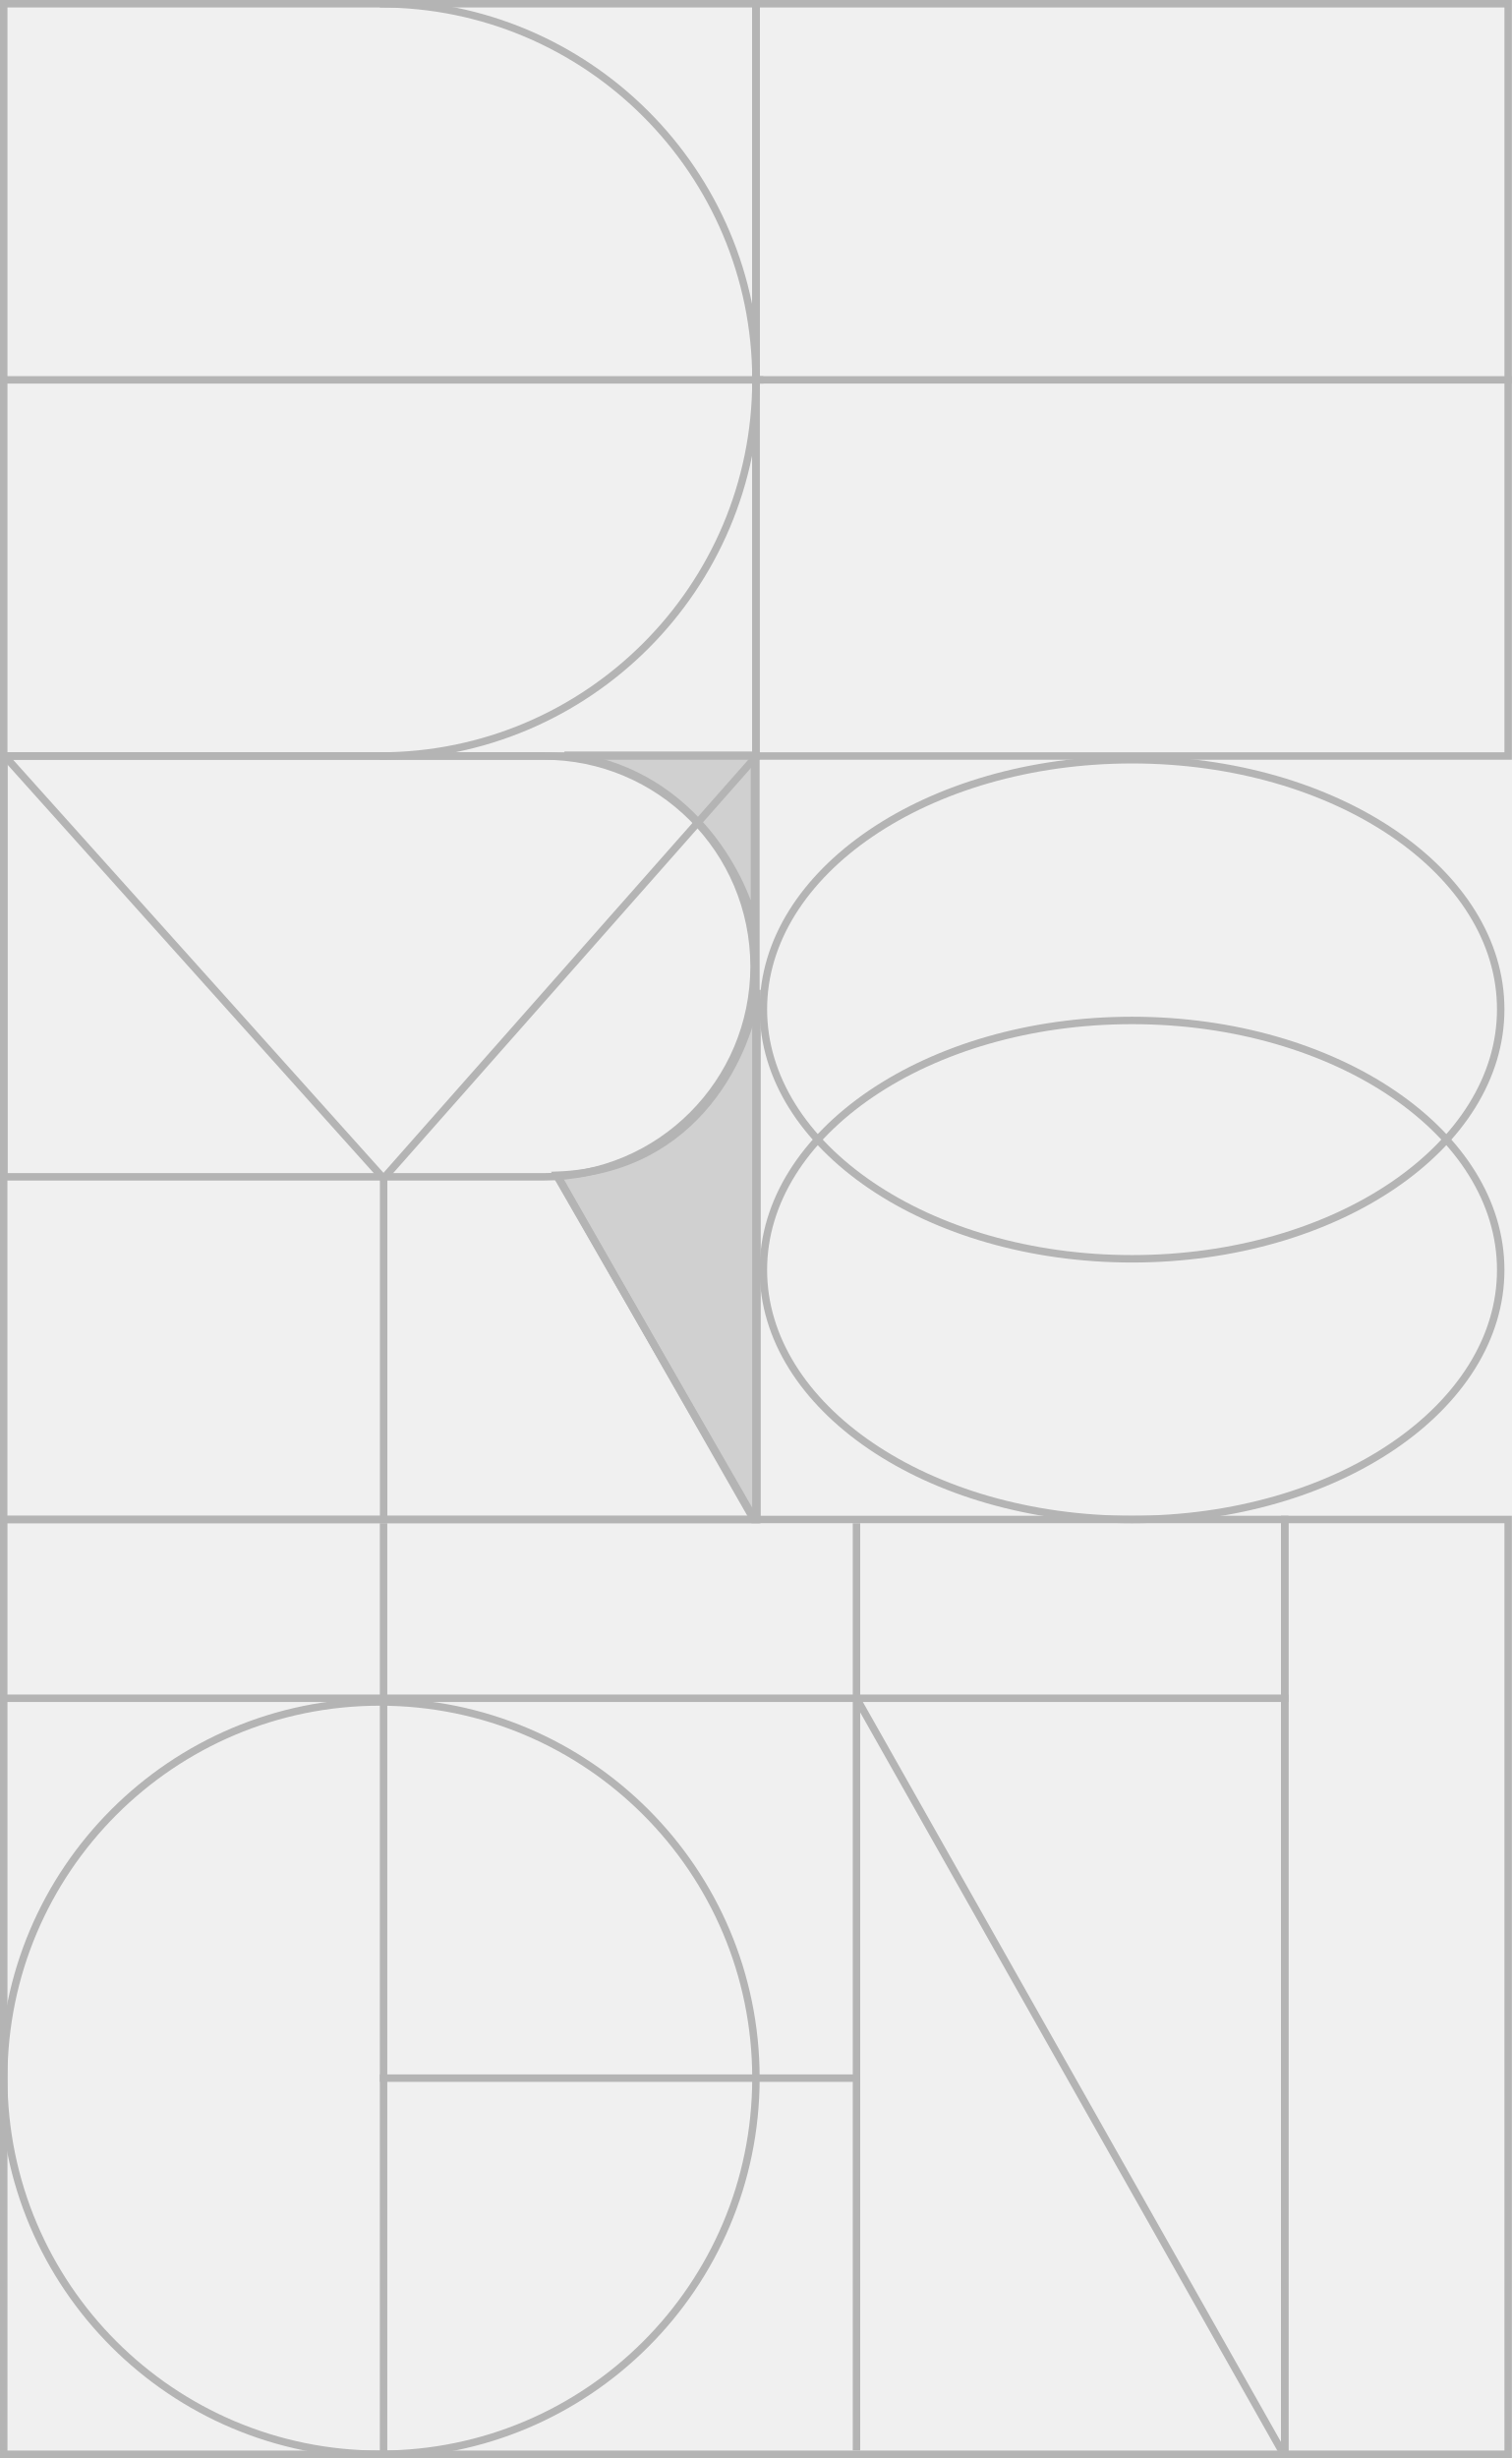
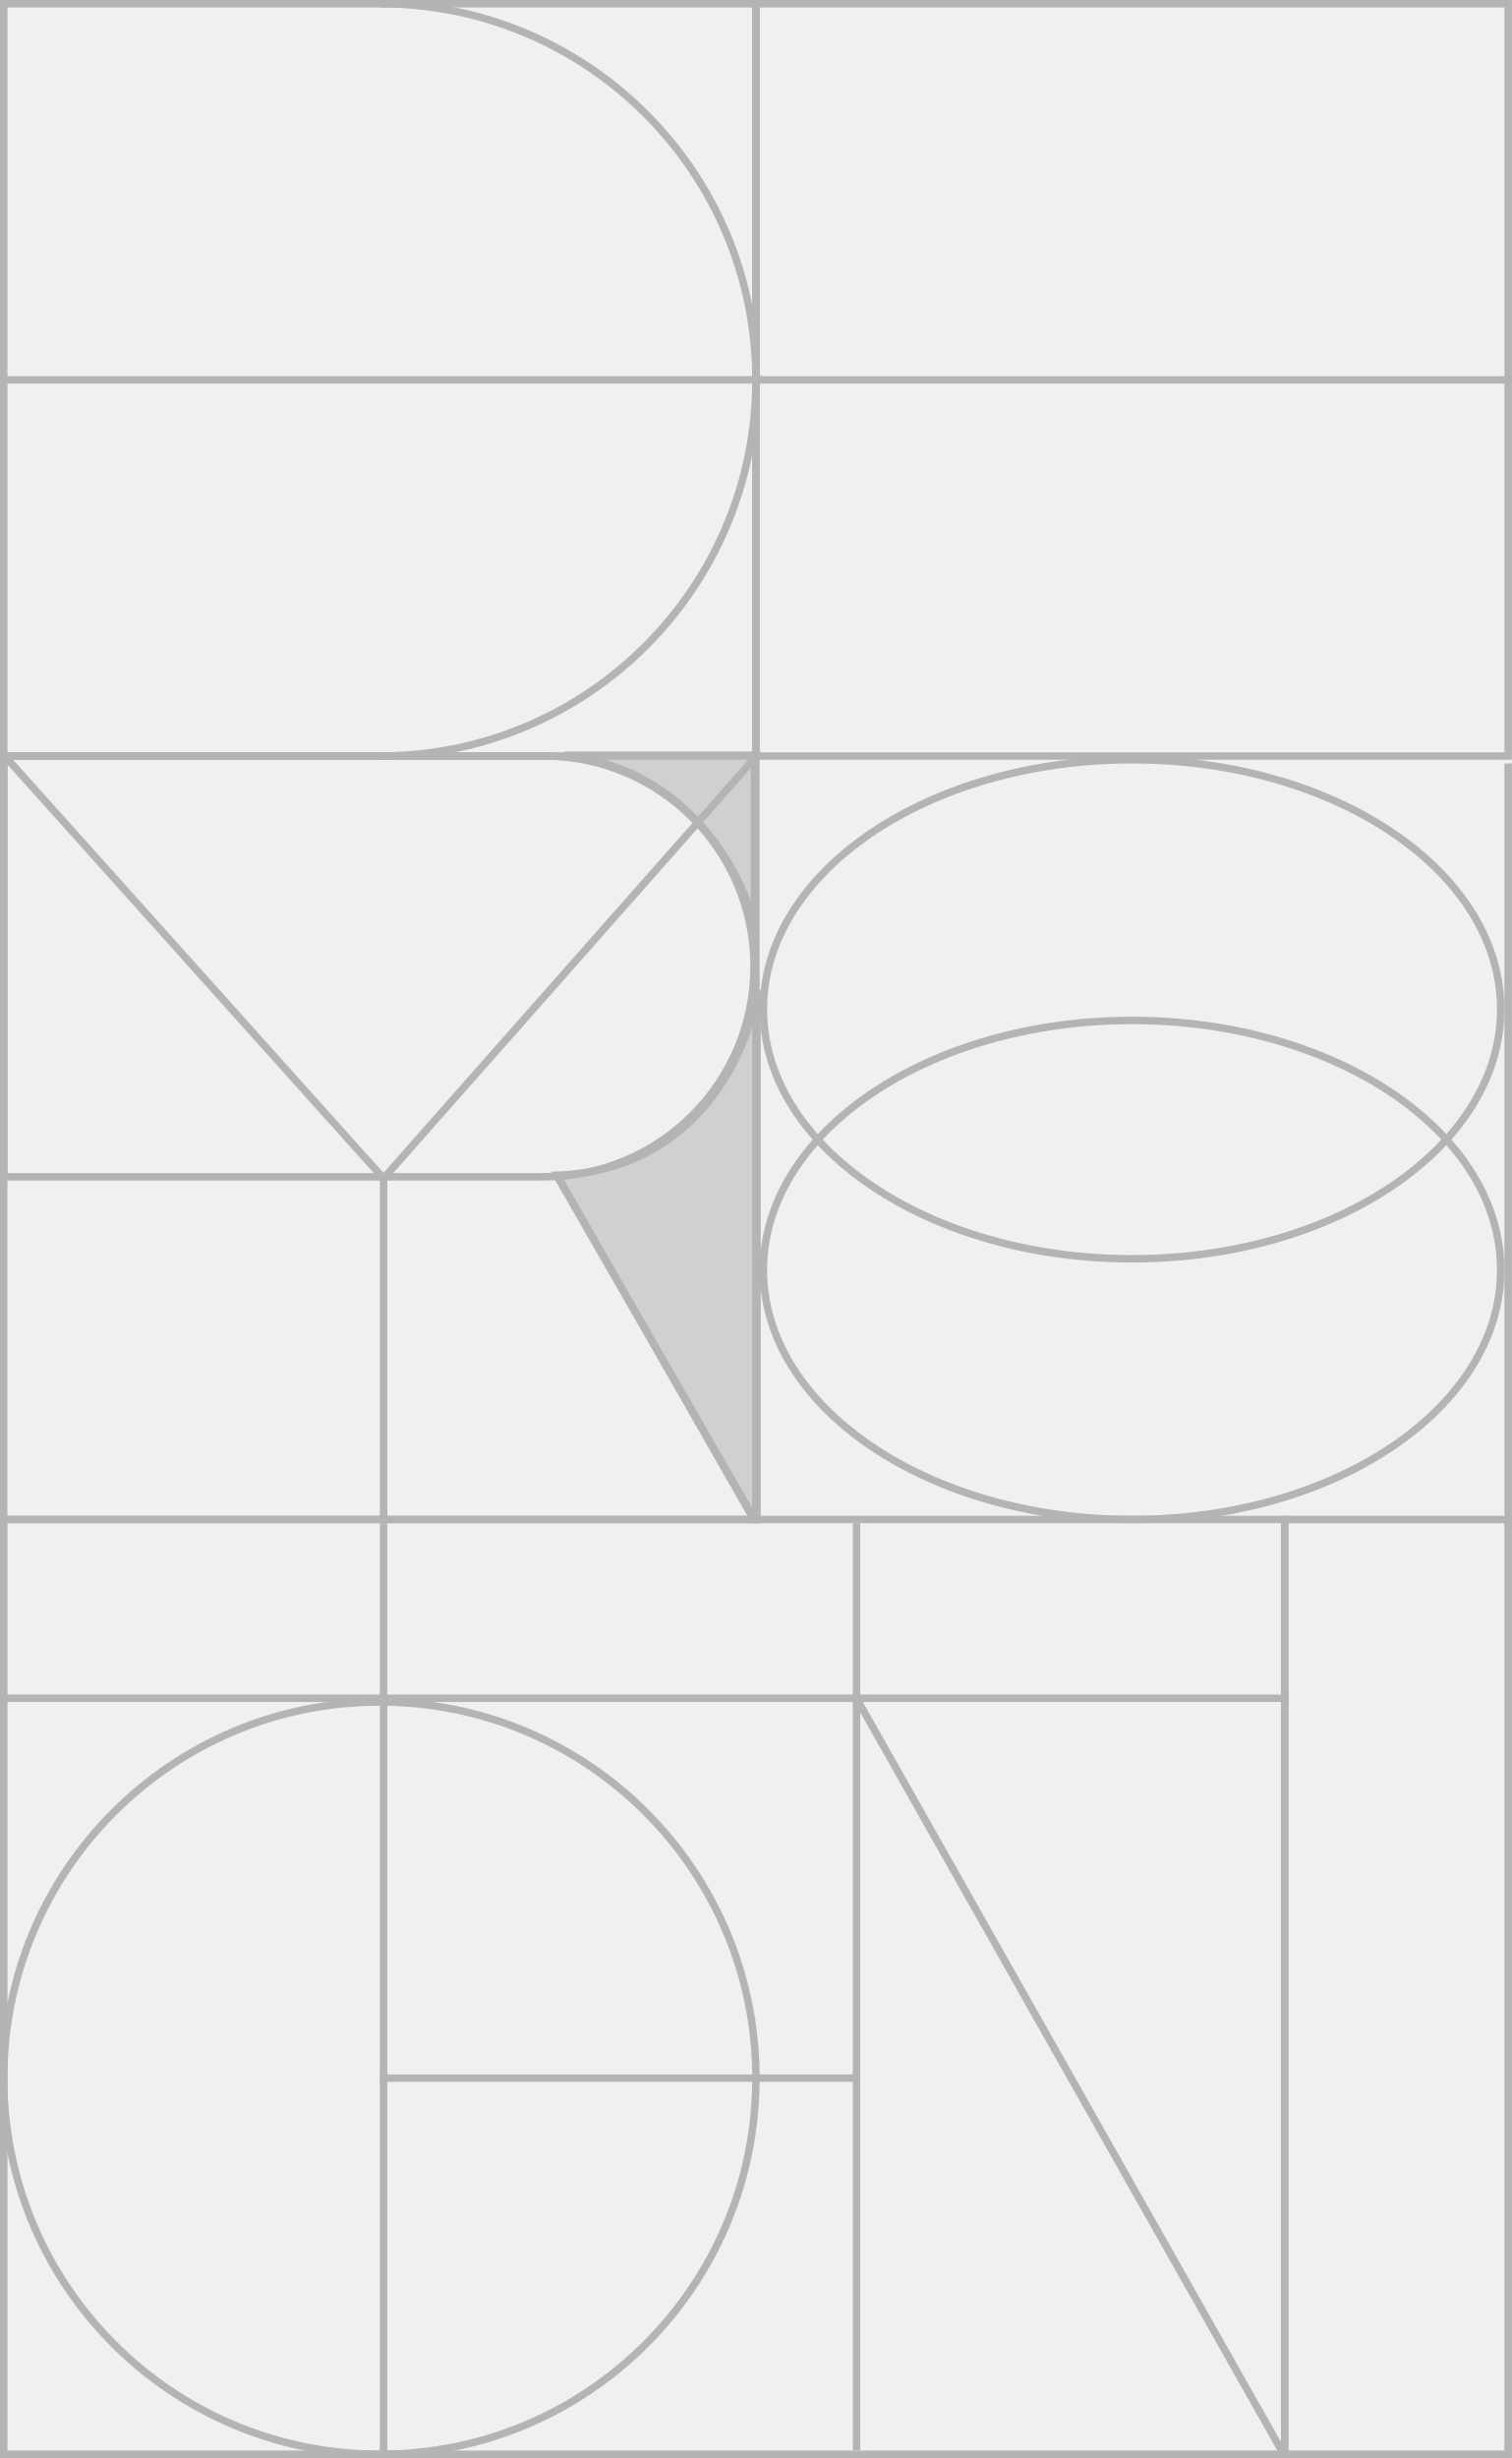
<svg xmlns="http://www.w3.org/2000/svg" width="406" height="660" viewBox="0 0 406 660" fill="none">
  <g clip-path="url(#clip0_581_977)">
    <path d="M203 102V1" stroke="#B4B4B4" stroke-width="2" stroke-linejoin="round" />
    <path d="M406 102L203 102" stroke="#B4B4B4" stroke-width="2" stroke-linejoin="round" />
    <path d="M202.408 408L149.637 315.567C187.632 314.145 201.235 281.794 203.287 265.796V408H202.408Z" fill="#D0D0D0" stroke="#B4B4B4" stroke-width="2" />
    <path d="M202.597 202.792H151.585C184.786 206.365 199.427 234.653 202.597 248.35V202.792Z" fill="#D0D0D0" stroke="#B4B4B4" stroke-width="2" />
    <path d="M1.039 203H146.001C177.204 203 202.498 228.295 202.498 259.497C202.498 290.699 177.204 315.994 146.001 315.994H1.039V203Z" stroke="#B4B4B4" stroke-width="2" />
    <path d="M0.99 408V202.688" stroke="#B4B4B4" stroke-width="2" stroke-linejoin="round" />
    <path d="M149.623 315.868L202.597 407.863" stroke="#B4B4B4" stroke-width="2" stroke-linejoin="round" />
    <path d="M0 408L203.97 408" stroke="#B4B4B4" stroke-width="2" />
    <path d="M103.021 316.543L103.021 407.977" stroke="#B4B4B4" stroke-width="2" />
    <path d="M102.927 316.488L202.989 203.188" stroke="#B4B4B4" stroke-width="2" />
    <path d="M0.998 202.692L103.022 316.456" stroke="#B4B4B4" stroke-width="2" />
    <path d="M202.989 407.166V203.784" stroke="#B4B4B4" stroke-width="2" />
    <circle cx="102" cy="558" r="101" stroke="#B4B4B4" stroke-width="2" />
    <path d="M403 271C403 289.349 392.064 306.074 374.148 318.256C356.238 330.435 331.44 338 304 338C276.56 338 251.761 330.435 233.852 318.256C215.936 306.074 205 289.349 205 271C205 252.651 215.936 235.926 233.852 223.744C251.761 211.565 276.56 204 304 204C331.44 204 356.238 211.565 374.148 223.744C392.064 235.926 403 252.651 403 271Z" stroke="#B4B4B4" stroke-width="2" />
    <path d="M403 341C403 359.349 392.064 376.074 374.148 388.256C356.238 400.435 331.44 408 304 408C276.56 408 251.761 400.435 233.852 388.256C215.936 376.074 205 359.349 205 341C205 322.651 215.936 305.926 233.852 293.744C251.761 281.565 276.56 274 304 274C331.44 274 356.238 281.565 374.148 293.744C392.064 305.926 403 322.651 403 341Z" stroke="#B4B4B4" stroke-width="2" />
    <rect x="1" y="408" width="344" height="251" stroke="#B4B4B4" stroke-width="2" />
    <path d="M230 409V456M230 658V456M230 456L345 659.5" stroke="#B4B4B4" stroke-width="2" />
    <path d="M346 456L1 456" stroke="#B4B4B4" stroke-width="2" />
    <path d="M230 558L102 558" stroke="#B4B4B4" stroke-width="2" />
    <path d="M103 409V660" stroke="#B4B4B4" stroke-width="2" />
    <rect x="203" y="1" width="202" height="202" stroke="#B4B4B4" stroke-width="2" />
    <rect x="345" y="408" width="60" height="251" stroke="#B4B4B4" stroke-width="2" />
    <rect x="1" y="1" width="202" height="202" stroke="#B4B4B4" stroke-width="2" />
    <path fill-rule="evenodd" clip-rule="evenodd" d="M102 204C158.333 204 204 158.333 204 102C204 45.667 158.333 0 102 0V2C157.228 2 202 46.772 202 102C202 157.228 157.228 202 102 202V204Z" fill="#B4B4B4" />
    <path d="M1 102H205" stroke="#B4B4B4" stroke-width="2" />
+     <path d="M405 205V410" stroke="#B4B4B4" stroke-width="2" />
  </g>
  <defs>
    <clipPath id="clip0_581_977">
      <rect width="406" height="660" fill="white" />
    </clipPath>
  </defs>
</svg>
